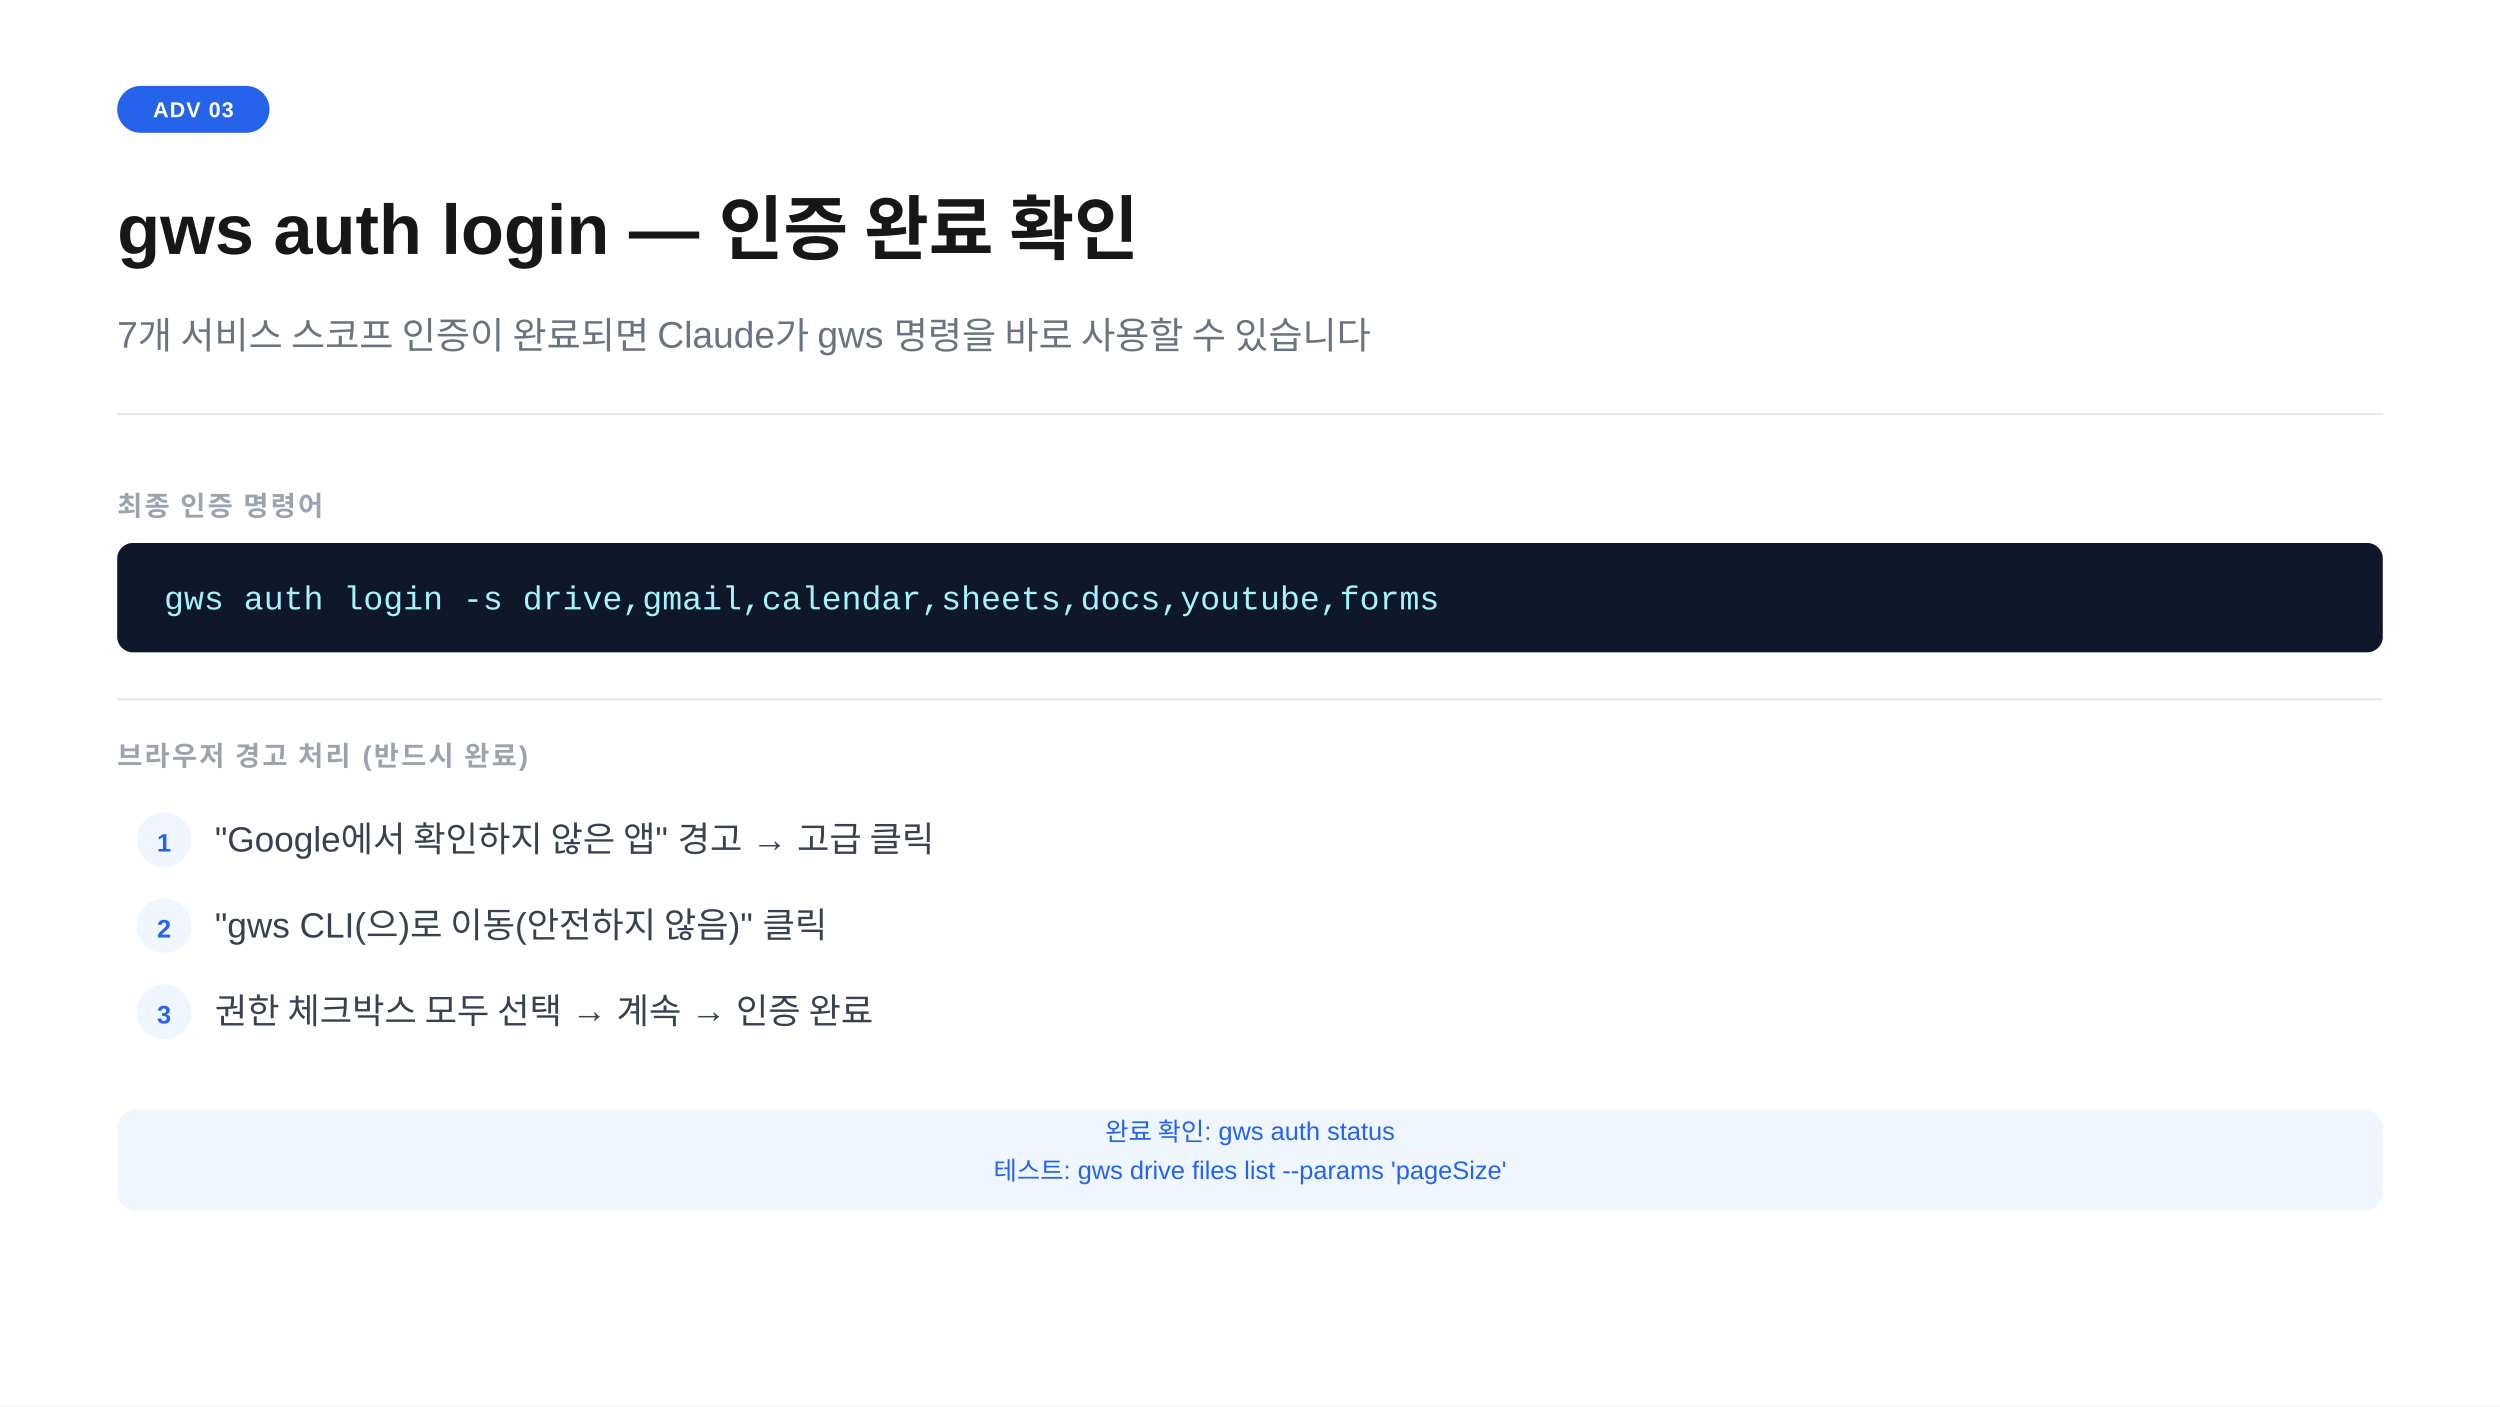
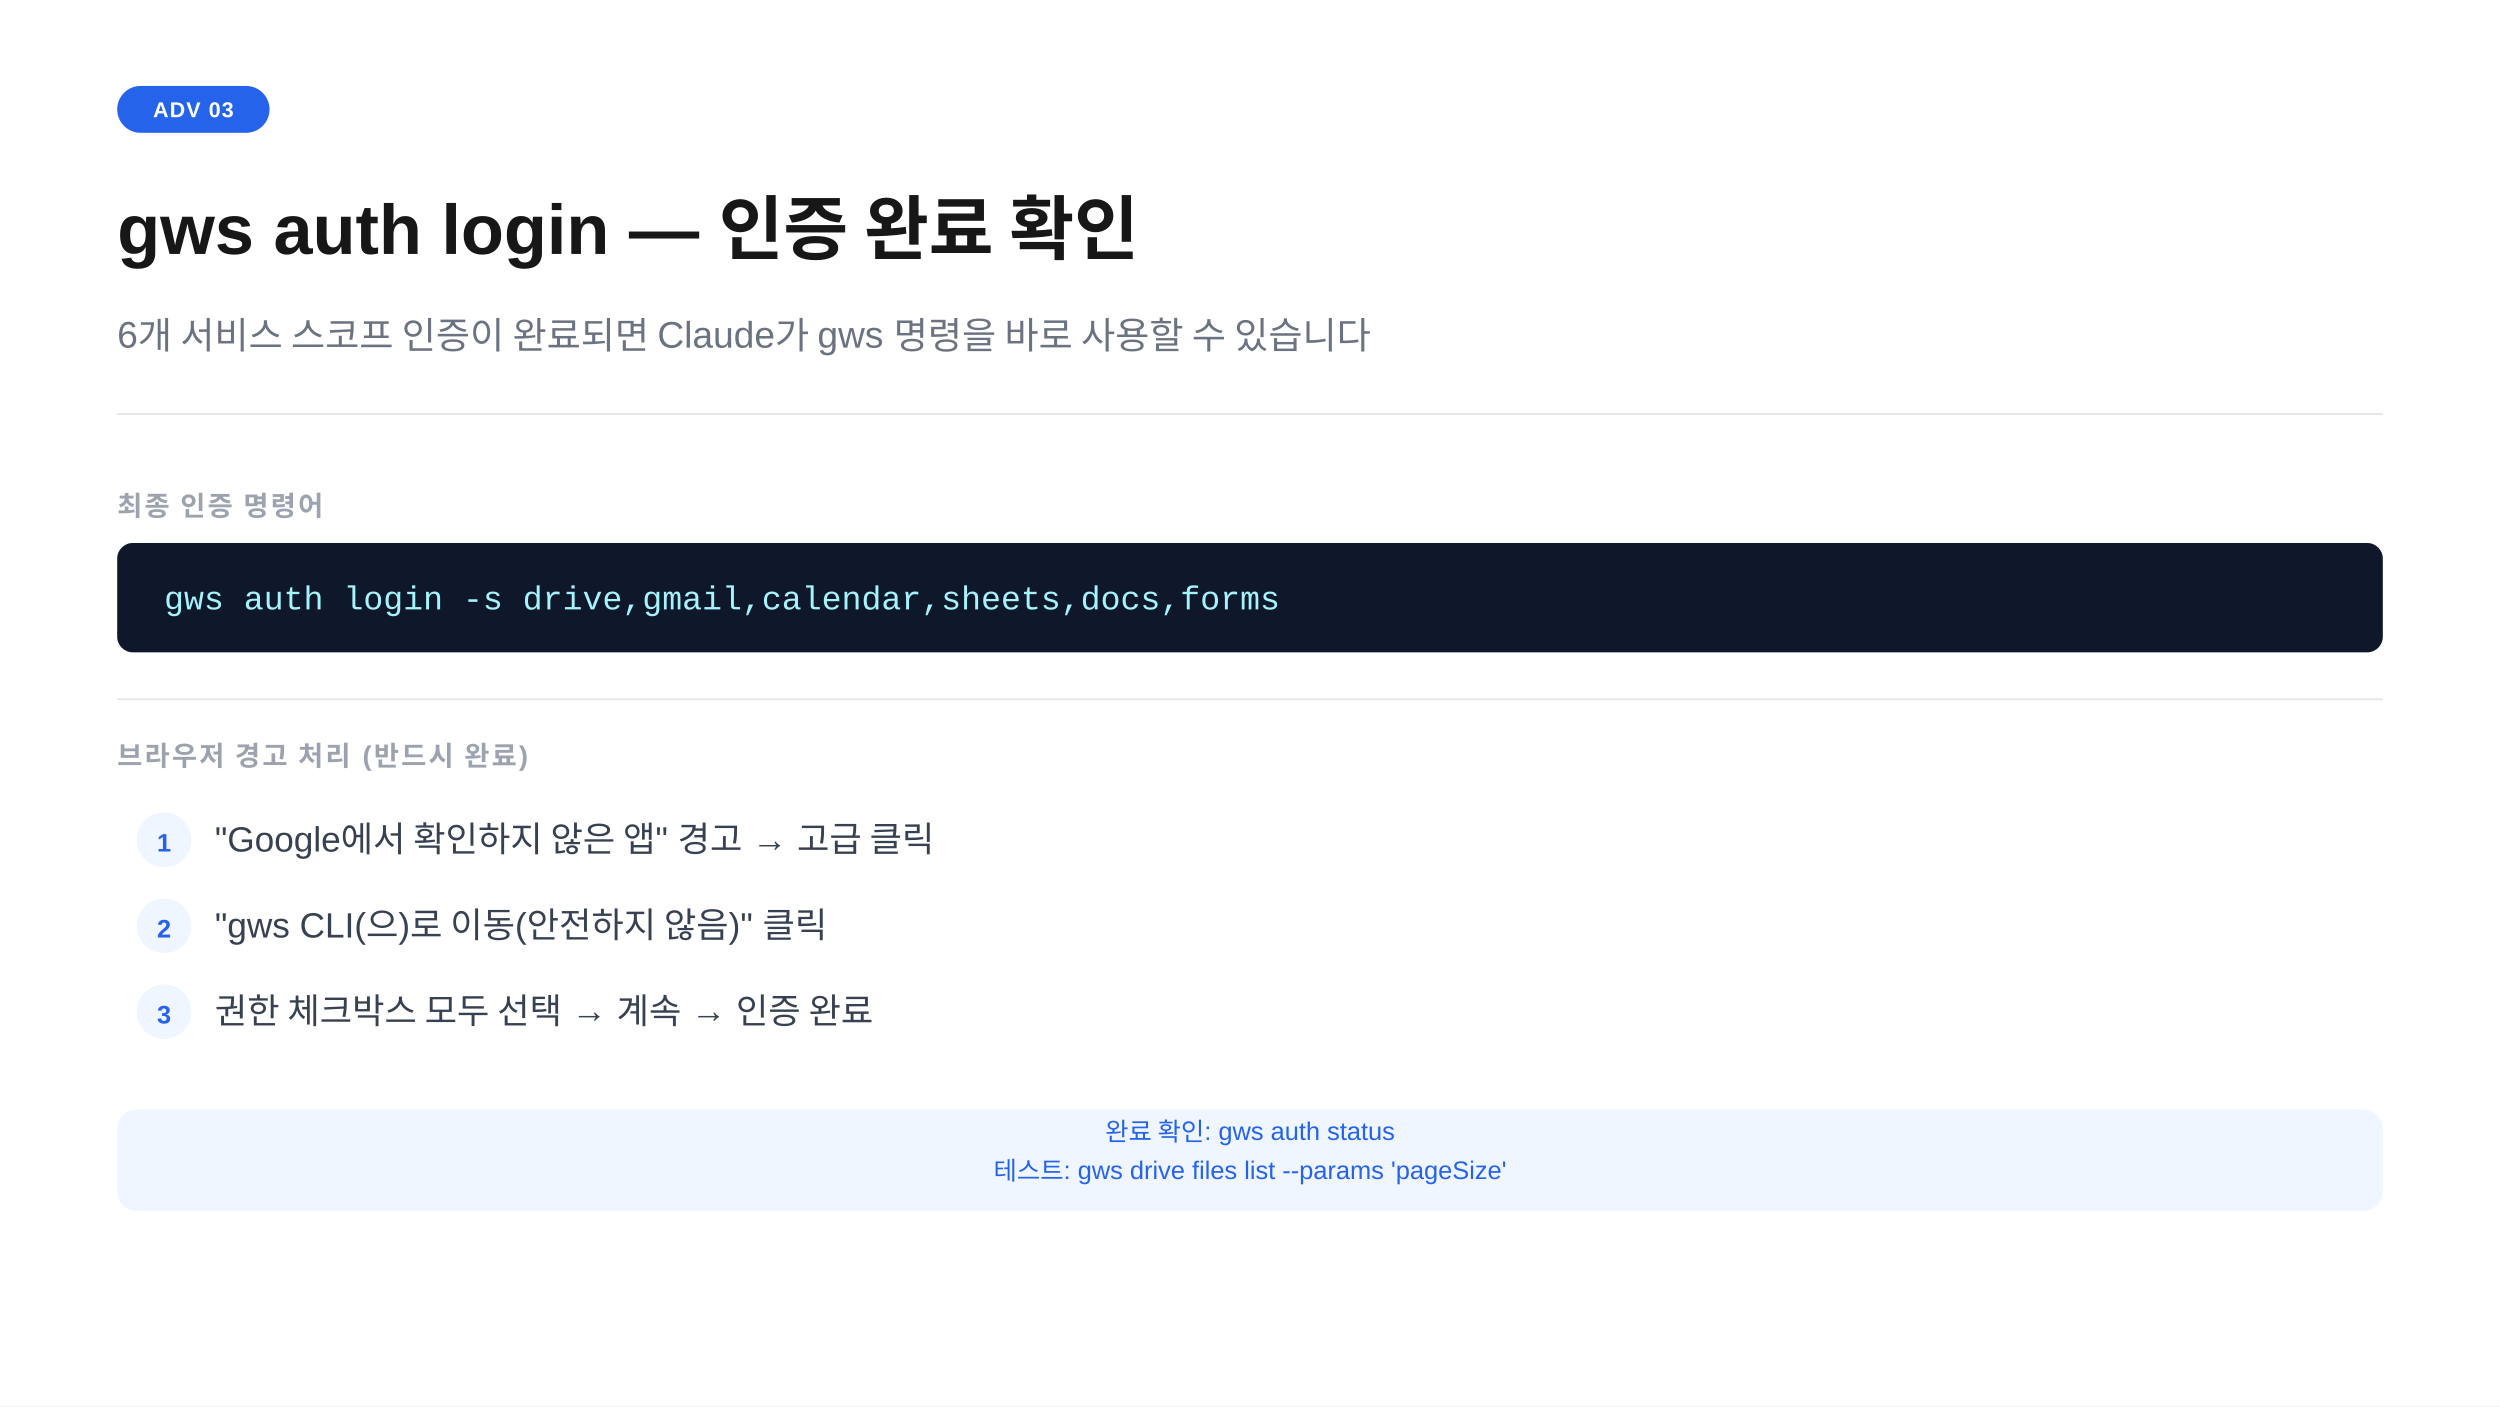
<svg xmlns="http://www.w3.org/2000/svg" width="1280" height="720" viewBox="0 0 1280 720">
  <rect width="1280" height="720" fill="#ffffff" />
  <rect x="60" y="44" width="78" height="24" rx="12" fill="#2563eb" />
  <text x="99" y="60" text-anchor="middle" font-family="-apple-system,BlinkMacSystemFont,'Segoe UI',Arial,sans-serif" font-size="11" font-weight="700" fill="#ffffff" letter-spacing="0.05em">ADV 03</text>
  <text x="60" y="130" font-family="-apple-system,BlinkMacSystemFont,'Segoe UI',Arial,sans-serif" font-size="36" font-weight="700" fill="#171717">gws auth login  —  인증 완료 확인</text>
-   <text x="60" y="178" font-family="-apple-system,BlinkMacSystemFont,'Segoe UI',Arial,sans-serif" font-size="19" fill="#6b7280">7개 서비스 스코프 인증이 완료되면 Claude가 gws 명령을 바로 사용할 수 있습니다</text>
+   <text x="60" y="178" font-family="-apple-system,BlinkMacSystemFont,'Segoe UI',Arial,sans-serif" font-size="19" fill="#6b7280">6개 서비스 스코프 인증이 완료되면 Claude가 gws 명령을 바로 사용할 수 있습니다</text>
  <line x1="60" y1="212" x2="1220" y2="212" stroke="#e5e7eb" stroke-width="1" />
  <text x="60" y="264" font-family="-apple-system,BlinkMacSystemFont,'Segoe UI',Arial,sans-serif" font-size="14" font-weight="600" fill="#9ca3af" letter-spacing="0.08em">최종 인증 명령어</text>
  <rect x="60" y="278" width="1160" height="56" rx="8" fill="#0f172a" />
-   <text x="84" y="312" font-family="'Courier New',Courier,monospace" font-size="17" fill="#a5f3fc">gws auth login -s drive,gmail,calendar,sheets,docs,youtube,forms</text>
+   <text x="84" y="312" font-family="'Courier New',Courier,monospace" font-size="17" fill="#a5f3fc">gws auth login -s drive,gmail,calendar,sheets,docs,forms</text>
  <line x1="60" y1="358" x2="1220" y2="358" stroke="#e5e7eb" stroke-width="1" />
  <text x="60" y="392" font-family="-apple-system,BlinkMacSystemFont,'Segoe UI',Arial,sans-serif" font-size="14" font-weight="600" fill="#9ca3af" letter-spacing="0.08em">브라우저 경고 처리 (반드시 완료)</text>
  <circle cx="84" cy="430" r="14" fill="#eff6ff" />
  <text x="84" y="436" text-anchor="middle" font-family="-apple-system,BlinkMacSystemFont,'Segoe UI',Arial,sans-serif" font-size="13" font-weight="700" fill="#2563eb">1</text>
  <text x="110" y="436" font-family="-apple-system,BlinkMacSystemFont,'Segoe UI',Arial,sans-serif" font-size="18" fill="#374151">"Google에서 확인하지 않은 앱" 경고 → 고급 클릭</text>
  <circle cx="84" cy="474" r="14" fill="#eff6ff" />
  <text x="84" y="480" text-anchor="middle" font-family="-apple-system,BlinkMacSystemFont,'Segoe UI',Arial,sans-serif" font-size="13" font-weight="700" fill="#2563eb">2</text>
  <text x="110" y="480" font-family="-apple-system,BlinkMacSystemFont,'Segoe UI',Arial,sans-serif" font-size="18" fill="#374151">"gws CLI(으)로 이동(안전하지 않음)" 클릭</text>
  <circle cx="84" cy="518" r="14" fill="#eff6ff" />
  <text x="84" y="524" text-anchor="middle" font-family="-apple-system,BlinkMacSystemFont,'Segoe UI',Arial,sans-serif" font-size="13" font-weight="700" fill="#2563eb">3</text>
  <text x="110" y="524" font-family="-apple-system,BlinkMacSystemFont,'Segoe UI',Arial,sans-serif" font-size="18" fill="#374151">권한 체크박스 모두 선택 → 계속 → 인증 완료</text>
  <rect x="60" y="568" width="1160" height="52" rx="10" fill="#eff6ff" />
  <text x="640" y="584" text-anchor="middle" font-family="-apple-system,BlinkMacSystemFont,'Segoe UI',Arial,sans-serif" font-size="13" fill="#2563eb">완료 확인:  gws auth status</text>
  <text x="640" y="604" text-anchor="middle" font-family="-apple-system,BlinkMacSystemFont,'Segoe UI',Arial,sans-serif" font-size="13" fill="#2563eb">테스트:  gws drive files list --params 'pageSize'</text>
</svg>
